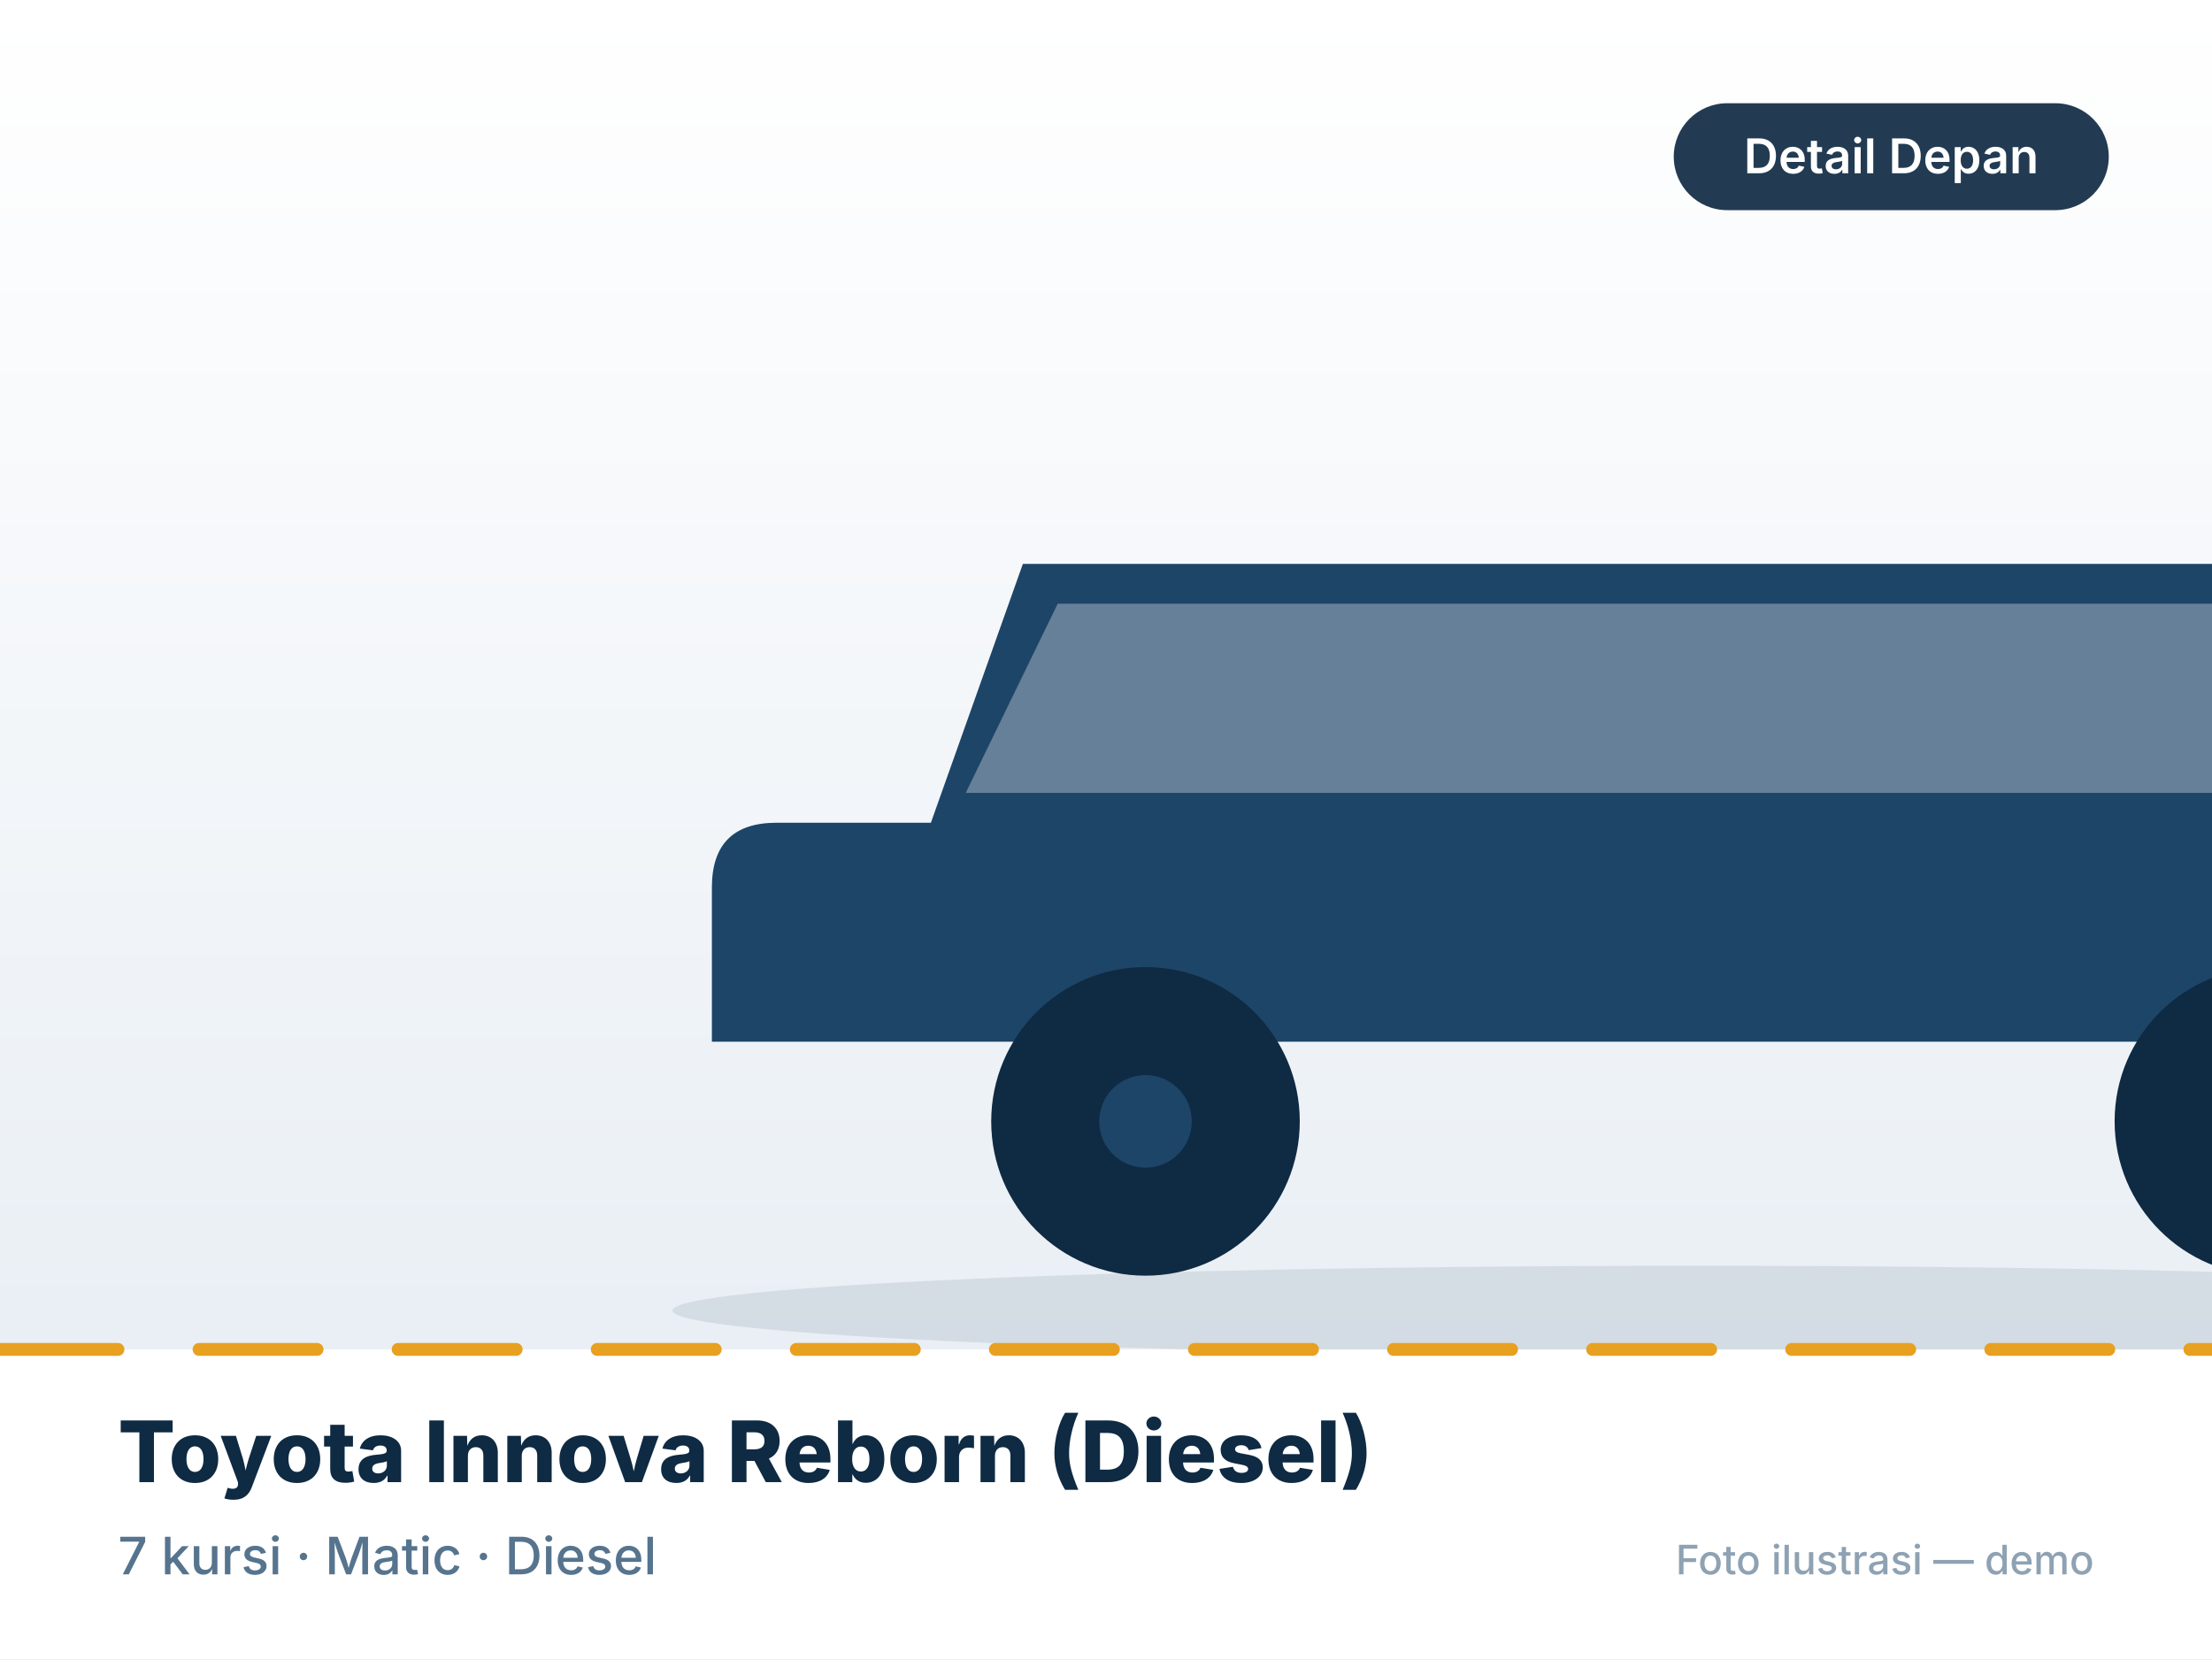
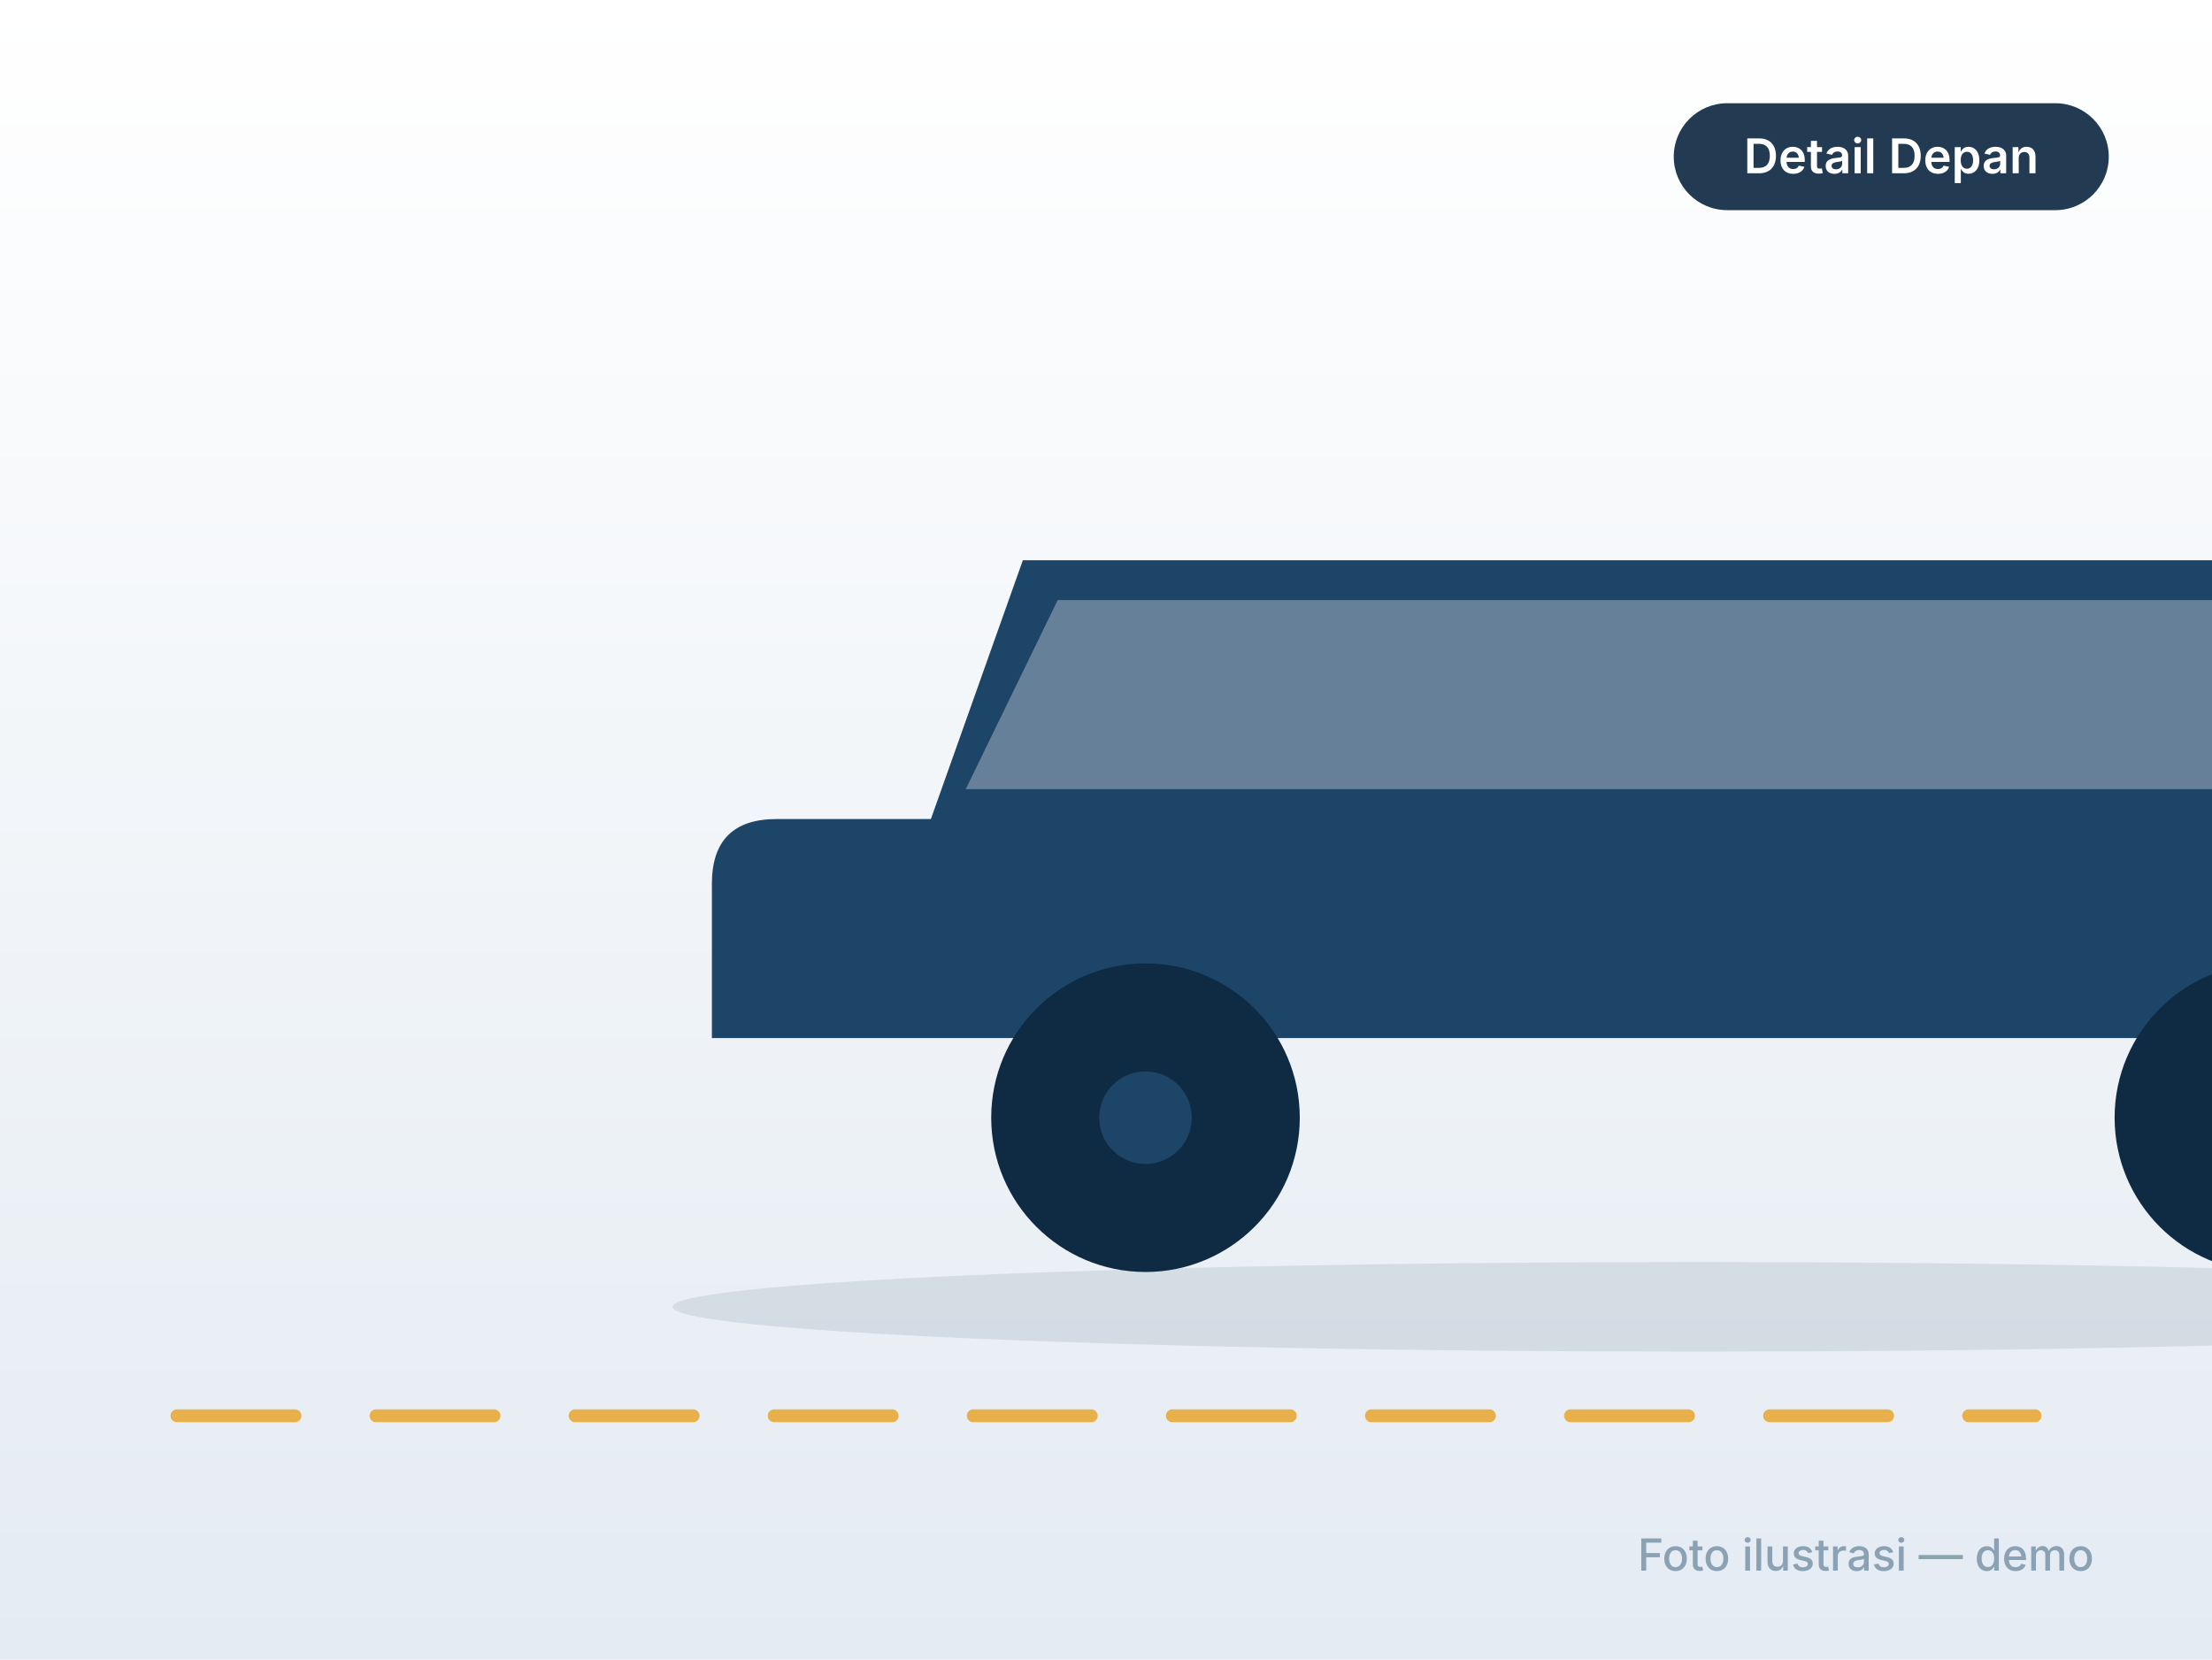
<svg xmlns="http://www.w3.org/2000/svg" viewBox="0 0 1200 900" width="1200" height="900" role="img" aria-label="Toyota Innova Reborn (Diesel) — ilustrasi detail depan">
  <defs>
    <linearGradient id="bg" x1="0" y1="0" x2="0" y2="1">
      <stop offset="0" stop-color="#FFFFFF" />
      <stop offset="1" stop-color="#E4EBF2" />
    </linearGradient>
    <clipPath id="frame">
-       <rect x="0" y="0" width="1200" height="732" />
+       <rect x="0" y="0" width="1200" height="900" />
    </clipPath>
  </defs>
  <rect width="1200" height="900" fill="url(#bg)" />
  <g clip-path="url(#frame)">
-     <g transform="translate(110.8 -242.2) scale(1.35)">
+     <g transform="translate(110.8 -241.5) scale(1.35)">
      <g>
-         <ellipse cx="600" cy="706" rx="411.84" ry="18" fill="#0F2A43" opacity="0.10" />
-         <path d="       M 204 536       Q 204 510 230 510       L 292 510       L 328.96 406       L 912.4 406       L 930 510       L 970 510       Q 996 510 996 536       L 996 598       L 204 598       Z" fill="#1D4568" />
-         <path d="       M 306 498       L 342.96 422       L 898.4 422       L 916 498       Z" fill="#FFFFFF" opacity="0.32" />
-         <circle cx="378.24" cy="630" r="62" fill="#0F2A43" />
-         <circle cx="378.24" cy="630" r="18.6" fill="#1D4568" />
-         <circle cx="829.68" cy="630" r="62" fill="#0F2A43" />
-         <circle cx="829.68" cy="630" r="18.6" fill="#1D4568" />
+         <ellipse cx="600" cy="704" rx="411.84" ry="18" fill="#0F2A43" opacity="0.10" />
+         <path d="       M 204 534       Q 204 508 230 508       L 292 508       L 328.96 404       L 912.4 404       L 930 508       L 970 508       Q 996 508 996 534       L 996 596       L 204 596       Z" fill="#1D4568" />
+         <path d="       M 306 496       L 342.96 420       L 898.4 420       L 916 496       Z" fill="#FFFFFF" opacity="0.32" />
+         <circle cx="378.24" cy="628" r="62" fill="#0F2A43" />
+         <circle cx="378.24" cy="628" r="18.6" fill="#1D4568" />
+         <circle cx="829.68" cy="628" r="62" fill="#0F2A43" />
+         <circle cx="829.68" cy="628" r="18.6" fill="#1D4568" />
      </g>
    </g>
  </g>
-   <rect x="0" y="732" width="1200" height="168" fill="#FFFFFF" />
-   <line x1="0" y1="732" x2="1200" y2="732" stroke="#E8A020" stroke-width="7" stroke-dasharray="64 44" stroke-linecap="round" />
+   <line x1="96" y1="768" x2="1104" y2="768" stroke="#E8A020" stroke-width="7" stroke-dasharray="64 44" stroke-linecap="round" opacity="0.8" />
  <g font-family="Plus Jakarta Sans, Inter, system-ui, sans-serif">
-     <text x="64" y="804" font-size="46" font-weight="800" fill="#0F2A43">Toyota Innova Reborn (Diesel)</text>
-     <text x="64" y="854" font-size="28" font-weight="500" fill="#1D4568" opacity="0.75">7 kursi · Matic · Diesel</text>
    <rect x="908" y="56" width="236" height="58" rx="29" fill="#0F2A43" opacity="0.92" />
    <text x="1026" y="94" font-size="26" font-weight="600" fill="#FFFFFF" text-anchor="middle">Detail Depan</text>
-     <text x="1136" y="854" font-size="22" font-weight="500" fill="#1D4568" opacity="0.5" text-anchor="end">Foto ilustrasi — demo</text>
+     <text x="1136" y="852" font-size="24" font-weight="500" fill="#1D4568" opacity="0.45" text-anchor="end">Foto ilustrasi — demo</text>
  </g>
</svg>
